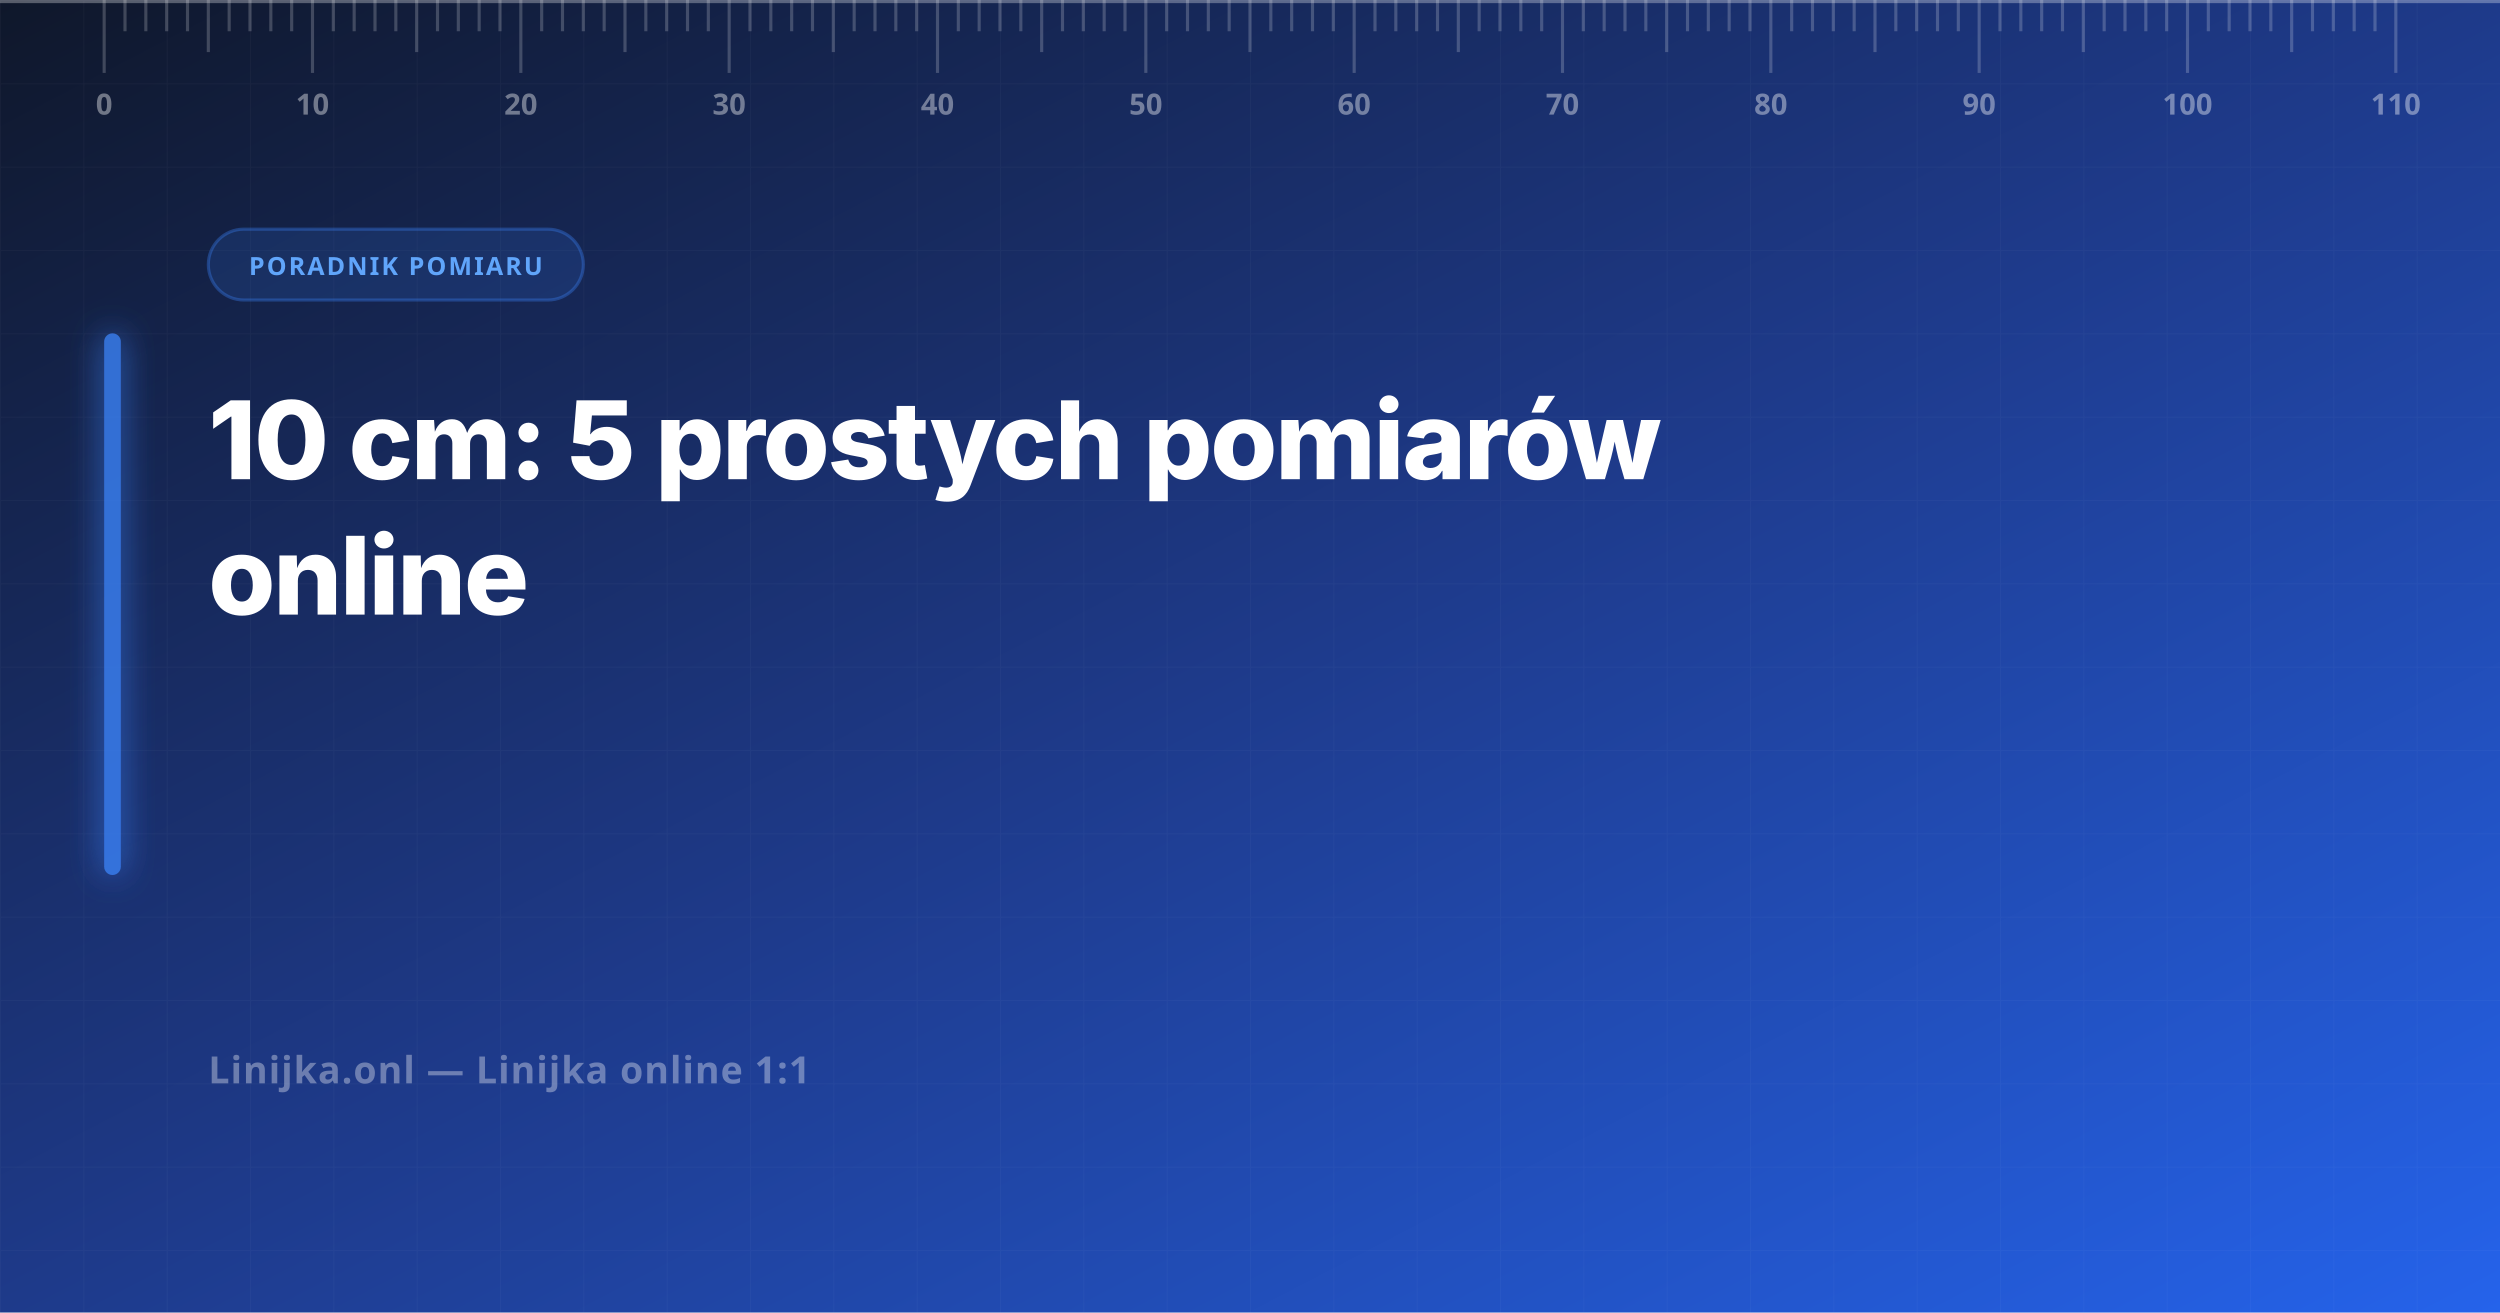
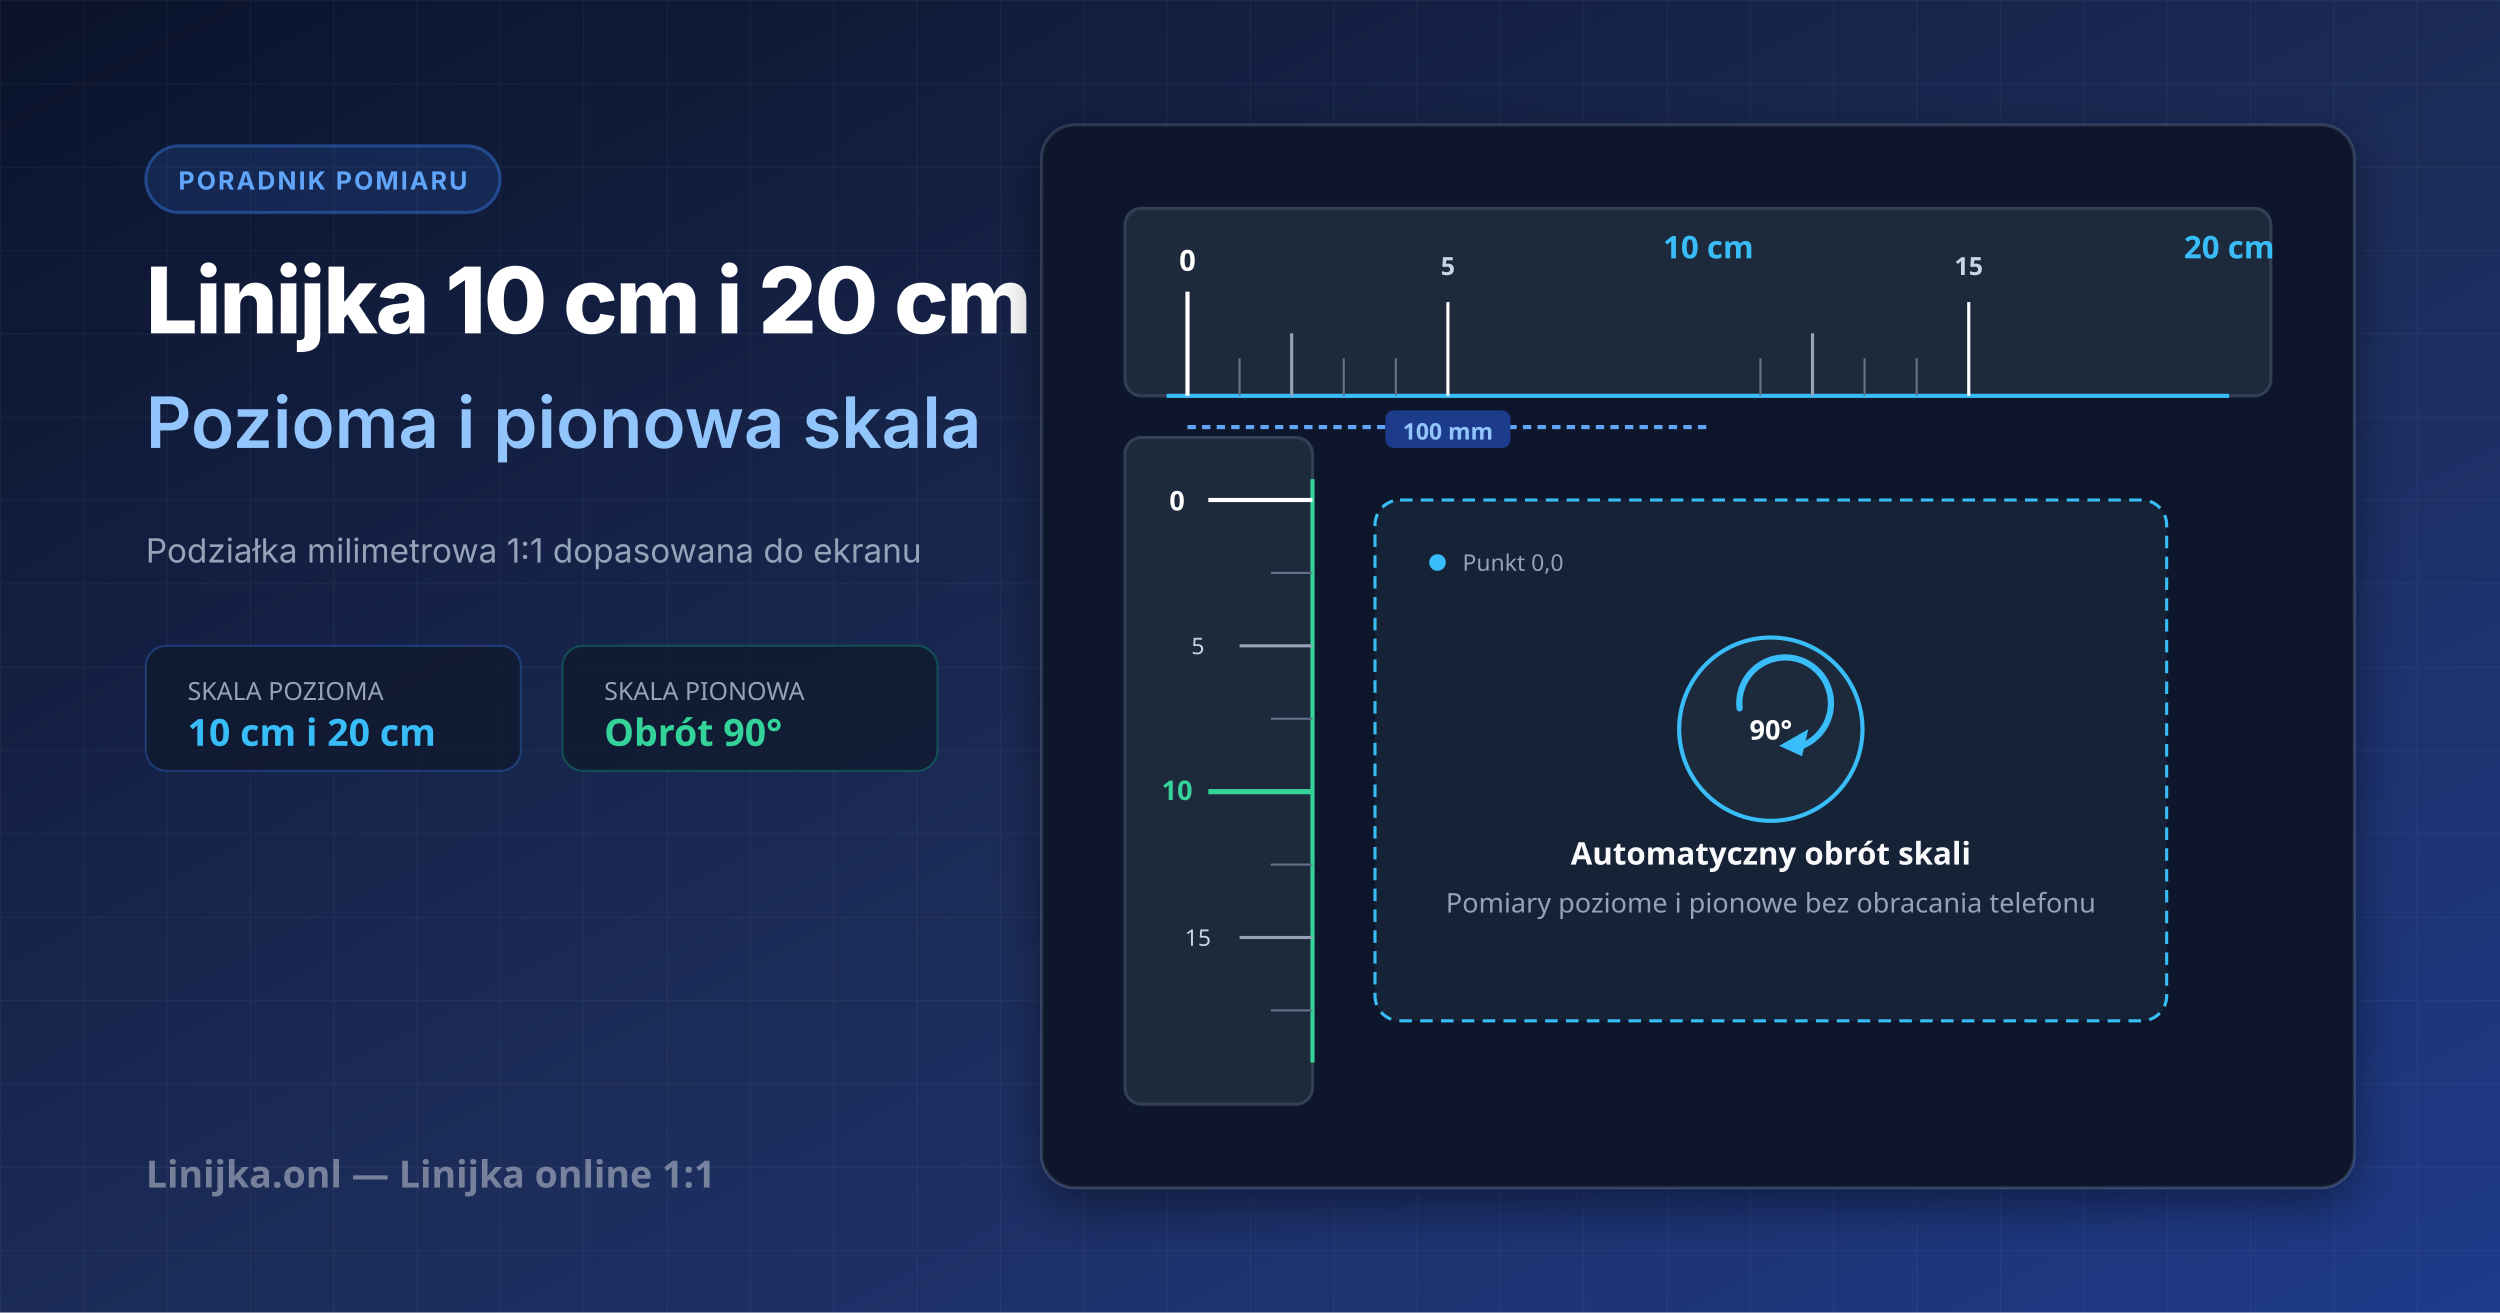
<svg xmlns="http://www.w3.org/2000/svg" viewBox="0 0 1200 630" width="1200" height="630">
  <defs>
-     <linearGradient id="grad" x1="0%" y1="0%" x2="100%" y2="100%">
-       <stop offset="0%" style="stop-color:#0F172A;stop-opacity:1" />
-       <stop offset="50%" style="stop-color:#1E3A8A;stop-opacity:1" />
-       <stop offset="100%" style="stop-color:#2563EB;stop-opacity:1" />
+     <linearGradient id="bg-grad-10cm" x1="0%" y1="0%" x2="100%" y2="100%">
+       <stop offset="0%" stop-color="#0B132B" />
+       <stop offset="55%" stop-color="#1C2D5A" />
+       <stop offset="100%" stop-color="#1E3A8A" />
    </linearGradient>
-     <pattern id="grid" width="40" height="40" patternUnits="userSpaceOnUse">
-       <path d="M 40 0 L 0 0 0 40" fill="none" stroke="rgba(255,255,255,0.03)" stroke-width="1" />
+     <pattern id="grid-10cm" width="40" height="40" patternUnits="userSpaceOnUse">
+       <path d="M 40 0 L 0 0 0 40" fill="none" stroke="rgba(255,255,255,0.04)" stroke-width="1" />
    </pattern>
+     <filter id="glow-blue" x="-20%" y="-20%" width="140%" height="140%">
+       <feGaussianBlur stdDeviation="8" result="blur" />
+       <feComposite in="SourceGraphic" in2="blur" operator="over" />
+     </filter>
+     <filter id="shadow-card" x="-10%" y="-10%" width="120%" height="120%">
+       <feDropShadow dx="0" dy="8" stdDeviation="12" flood-color="#000" flood-opacity="0.45" />
+     </filter>
  </defs>
-   <rect width="100%" height="100%" fill="url(#grad)" />
-   <rect width="100%" height="100%" fill="url(#grid)" />
-   <g>
-     <line x1="0" y1="0" x2="1200" y2="0" stroke="rgba(255,255,255,0.3)" stroke-width="3" />
-     <text x="50" y="55" fill="rgba(255,255,255,0.4)" font-family="system-ui, sans-serif" font-size="14" font-weight="600" text-anchor="middle">0</text>
-     <line x1="50" y1="0" x2="50" y2="35" stroke="rgba(255,255,255,0.2)" stroke-width="1.5" />
-     <line x1="60" y1="0" x2="60" y2="15" stroke="rgba(255,255,255,0.2)" stroke-width="1.5" />
-     <line x1="70" y1="0" x2="70" y2="15" stroke="rgba(255,255,255,0.2)" stroke-width="1.5" />
-     <line x1="80" y1="0" x2="80" y2="15" stroke="rgba(255,255,255,0.2)" stroke-width="1.5" />
-     <line x1="90" y1="0" x2="90" y2="15" stroke="rgba(255,255,255,0.2)" stroke-width="1.5" />
-     <line x1="100" y1="0" x2="100" y2="25" stroke="rgba(255,255,255,0.2)" stroke-width="1.5" />
-     <line x1="110" y1="0" x2="110" y2="15" stroke="rgba(255,255,255,0.2)" stroke-width="1.5" />
-     <line x1="120" y1="0" x2="120" y2="15" stroke="rgba(255,255,255,0.2)" stroke-width="1.5" />
-     <line x1="130" y1="0" x2="130" y2="15" stroke="rgba(255,255,255,0.2)" stroke-width="1.5" />
-     <line x1="140" y1="0" x2="140" y2="15" stroke="rgba(255,255,255,0.2)" stroke-width="1.5" />
-     <text x="150" y="55" fill="rgba(255,255,255,0.4)" font-family="system-ui, sans-serif" font-size="14" font-weight="600" text-anchor="middle">10</text>
-     <line x1="150" y1="0" x2="150" y2="35" stroke="rgba(255,255,255,0.2)" stroke-width="1.5" />
-     <line x1="160" y1="0" x2="160" y2="15" stroke="rgba(255,255,255,0.2)" stroke-width="1.5" />
-     <line x1="170" y1="0" x2="170" y2="15" stroke="rgba(255,255,255,0.2)" stroke-width="1.5" />
-     <line x1="180" y1="0" x2="180" y2="15" stroke="rgba(255,255,255,0.2)" stroke-width="1.5" />
-     <line x1="190" y1="0" x2="190" y2="15" stroke="rgba(255,255,255,0.2)" stroke-width="1.5" />
-     <line x1="200" y1="0" x2="200" y2="25" stroke="rgba(255,255,255,0.2)" stroke-width="1.5" />
-     <line x1="210" y1="0" x2="210" y2="15" stroke="rgba(255,255,255,0.2)" stroke-width="1.5" />
-     <line x1="220" y1="0" x2="220" y2="15" stroke="rgba(255,255,255,0.2)" stroke-width="1.5" />
-     <line x1="230" y1="0" x2="230" y2="15" stroke="rgba(255,255,255,0.2)" stroke-width="1.5" />
-     <line x1="240" y1="0" x2="240" y2="15" stroke="rgba(255,255,255,0.2)" stroke-width="1.5" />
-     <text x="250" y="55" fill="rgba(255,255,255,0.4)" font-family="system-ui, sans-serif" font-size="14" font-weight="600" text-anchor="middle">20</text>
-     <line x1="250" y1="0" x2="250" y2="35" stroke="rgba(255,255,255,0.2)" stroke-width="1.5" />
-     <line x1="260" y1="0" x2="260" y2="15" stroke="rgba(255,255,255,0.2)" stroke-width="1.5" />
-     <line x1="270" y1="0" x2="270" y2="15" stroke="rgba(255,255,255,0.2)" stroke-width="1.5" />
-     <line x1="280" y1="0" x2="280" y2="15" stroke="rgba(255,255,255,0.2)" stroke-width="1.5" />
-     <line x1="290" y1="0" x2="290" y2="15" stroke="rgba(255,255,255,0.2)" stroke-width="1.5" />
-     <line x1="300" y1="0" x2="300" y2="25" stroke="rgba(255,255,255,0.2)" stroke-width="1.5" />
-     <line x1="310" y1="0" x2="310" y2="15" stroke="rgba(255,255,255,0.2)" stroke-width="1.5" />
-     <line x1="320" y1="0" x2="320" y2="15" stroke="rgba(255,255,255,0.2)" stroke-width="1.5" />
-     <line x1="330" y1="0" x2="330" y2="15" stroke="rgba(255,255,255,0.2)" stroke-width="1.5" />
-     <line x1="340" y1="0" x2="340" y2="15" stroke="rgba(255,255,255,0.2)" stroke-width="1.5" />
-     <text x="350" y="55" fill="rgba(255,255,255,0.4)" font-family="system-ui, sans-serif" font-size="14" font-weight="600" text-anchor="middle">30</text>
-     <line x1="350" y1="0" x2="350" y2="35" stroke="rgba(255,255,255,0.2)" stroke-width="1.5" />
-     <line x1="360" y1="0" x2="360" y2="15" stroke="rgba(255,255,255,0.2)" stroke-width="1.5" />
-     <line x1="370" y1="0" x2="370" y2="15" stroke="rgba(255,255,255,0.2)" stroke-width="1.5" />
-     <line x1="380" y1="0" x2="380" y2="15" stroke="rgba(255,255,255,0.2)" stroke-width="1.5" />
-     <line x1="390" y1="0" x2="390" y2="15" stroke="rgba(255,255,255,0.2)" stroke-width="1.5" />
-     <line x1="400" y1="0" x2="400" y2="25" stroke="rgba(255,255,255,0.2)" stroke-width="1.5" />
-     <line x1="410" y1="0" x2="410" y2="15" stroke="rgba(255,255,255,0.2)" stroke-width="1.5" />
-     <line x1="420" y1="0" x2="420" y2="15" stroke="rgba(255,255,255,0.2)" stroke-width="1.5" />
-     <line x1="430" y1="0" x2="430" y2="15" stroke="rgba(255,255,255,0.2)" stroke-width="1.5" />
-     <line x1="440" y1="0" x2="440" y2="15" stroke="rgba(255,255,255,0.2)" stroke-width="1.5" />
-     <text x="450" y="55" fill="rgba(255,255,255,0.4)" font-family="system-ui, sans-serif" font-size="14" font-weight="600" text-anchor="middle">40</text>
-     <line x1="450" y1="0" x2="450" y2="35" stroke="rgba(255,255,255,0.2)" stroke-width="1.5" />
-     <line x1="460" y1="0" x2="460" y2="15" stroke="rgba(255,255,255,0.2)" stroke-width="1.5" />
-     <line x1="470" y1="0" x2="470" y2="15" stroke="rgba(255,255,255,0.2)" stroke-width="1.5" />
-     <line x1="480" y1="0" x2="480" y2="15" stroke="rgba(255,255,255,0.2)" stroke-width="1.5" />
-     <line x1="490" y1="0" x2="490" y2="15" stroke="rgba(255,255,255,0.2)" stroke-width="1.5" />
-     <line x1="500" y1="0" x2="500" y2="25" stroke="rgba(255,255,255,0.2)" stroke-width="1.5" />
-     <line x1="510" y1="0" x2="510" y2="15" stroke="rgba(255,255,255,0.2)" stroke-width="1.5" />
-     <line x1="520" y1="0" x2="520" y2="15" stroke="rgba(255,255,255,0.2)" stroke-width="1.5" />
-     <line x1="530" y1="0" x2="530" y2="15" stroke="rgba(255,255,255,0.2)" stroke-width="1.5" />
-     <line x1="540" y1="0" x2="540" y2="15" stroke="rgba(255,255,255,0.2)" stroke-width="1.5" />
-     <text x="550" y="55" fill="rgba(255,255,255,0.4)" font-family="system-ui, sans-serif" font-size="14" font-weight="600" text-anchor="middle">50</text>
-     <line x1="550" y1="0" x2="550" y2="35" stroke="rgba(255,255,255,0.2)" stroke-width="1.5" />
-     <line x1="560" y1="0" x2="560" y2="15" stroke="rgba(255,255,255,0.2)" stroke-width="1.5" />
-     <line x1="570" y1="0" x2="570" y2="15" stroke="rgba(255,255,255,0.2)" stroke-width="1.5" />
-     <line x1="580" y1="0" x2="580" y2="15" stroke="rgba(255,255,255,0.2)" stroke-width="1.5" />
-     <line x1="590" y1="0" x2="590" y2="15" stroke="rgba(255,255,255,0.2)" stroke-width="1.5" />
-     <line x1="600" y1="0" x2="600" y2="25" stroke="rgba(255,255,255,0.2)" stroke-width="1.5" />
-     <line x1="610" y1="0" x2="610" y2="15" stroke="rgba(255,255,255,0.2)" stroke-width="1.5" />
-     <line x1="620" y1="0" x2="620" y2="15" stroke="rgba(255,255,255,0.2)" stroke-width="1.5" />
-     <line x1="630" y1="0" x2="630" y2="15" stroke="rgba(255,255,255,0.2)" stroke-width="1.5" />
-     <line x1="640" y1="0" x2="640" y2="15" stroke="rgba(255,255,255,0.2)" stroke-width="1.5" />
-     <text x="650" y="55" fill="rgba(255,255,255,0.4)" font-family="system-ui, sans-serif" font-size="14" font-weight="600" text-anchor="middle">60</text>
-     <line x1="650" y1="0" x2="650" y2="35" stroke="rgba(255,255,255,0.2)" stroke-width="1.5" />
-     <line x1="660" y1="0" x2="660" y2="15" stroke="rgba(255,255,255,0.2)" stroke-width="1.5" />
-     <line x1="670" y1="0" x2="670" y2="15" stroke="rgba(255,255,255,0.2)" stroke-width="1.5" />
-     <line x1="680" y1="0" x2="680" y2="15" stroke="rgba(255,255,255,0.2)" stroke-width="1.5" />
-     <line x1="690" y1="0" x2="690" y2="15" stroke="rgba(255,255,255,0.2)" stroke-width="1.5" />
-     <line x1="700" y1="0" x2="700" y2="25" stroke="rgba(255,255,255,0.2)" stroke-width="1.5" />
-     <line x1="710" y1="0" x2="710" y2="15" stroke="rgba(255,255,255,0.2)" stroke-width="1.5" />
-     <line x1="720" y1="0" x2="720" y2="15" stroke="rgba(255,255,255,0.2)" stroke-width="1.5" />
-     <line x1="730" y1="0" x2="730" y2="15" stroke="rgba(255,255,255,0.2)" stroke-width="1.5" />
-     <line x1="740" y1="0" x2="740" y2="15" stroke="rgba(255,255,255,0.2)" stroke-width="1.5" />
-     <text x="750" y="55" fill="rgba(255,255,255,0.4)" font-family="system-ui, sans-serif" font-size="14" font-weight="600" text-anchor="middle">70</text>
-     <line x1="750" y1="0" x2="750" y2="35" stroke="rgba(255,255,255,0.2)" stroke-width="1.5" />
-     <line x1="760" y1="0" x2="760" y2="15" stroke="rgba(255,255,255,0.2)" stroke-width="1.5" />
-     <line x1="770" y1="0" x2="770" y2="15" stroke="rgba(255,255,255,0.2)" stroke-width="1.5" />
-     <line x1="780" y1="0" x2="780" y2="15" stroke="rgba(255,255,255,0.2)" stroke-width="1.5" />
-     <line x1="790" y1="0" x2="790" y2="15" stroke="rgba(255,255,255,0.2)" stroke-width="1.5" />
-     <line x1="800" y1="0" x2="800" y2="25" stroke="rgba(255,255,255,0.2)" stroke-width="1.5" />
-     <line x1="810" y1="0" x2="810" y2="15" stroke="rgba(255,255,255,0.2)" stroke-width="1.5" />
-     <line x1="820" y1="0" x2="820" y2="15" stroke="rgba(255,255,255,0.2)" stroke-width="1.5" />
-     <line x1="830" y1="0" x2="830" y2="15" stroke="rgba(255,255,255,0.2)" stroke-width="1.5" />
-     <line x1="840" y1="0" x2="840" y2="15" stroke="rgba(255,255,255,0.2)" stroke-width="1.5" />
-     <text x="850" y="55" fill="rgba(255,255,255,0.4)" font-family="system-ui, sans-serif" font-size="14" font-weight="600" text-anchor="middle">80</text>
-     <line x1="850" y1="0" x2="850" y2="35" stroke="rgba(255,255,255,0.2)" stroke-width="1.5" />
-     <line x1="860" y1="0" x2="860" y2="15" stroke="rgba(255,255,255,0.2)" stroke-width="1.5" />
-     <line x1="870" y1="0" x2="870" y2="15" stroke="rgba(255,255,255,0.2)" stroke-width="1.5" />
-     <line x1="880" y1="0" x2="880" y2="15" stroke="rgba(255,255,255,0.2)" stroke-width="1.5" />
-     <line x1="890" y1="0" x2="890" y2="15" stroke="rgba(255,255,255,0.2)" stroke-width="1.5" />
-     <line x1="900" y1="0" x2="900" y2="25" stroke="rgba(255,255,255,0.2)" stroke-width="1.5" />
-     <line x1="910" y1="0" x2="910" y2="15" stroke="rgba(255,255,255,0.2)" stroke-width="1.5" />
-     <line x1="920" y1="0" x2="920" y2="15" stroke="rgba(255,255,255,0.2)" stroke-width="1.5" />
-     <line x1="930" y1="0" x2="930" y2="15" stroke="rgba(255,255,255,0.2)" stroke-width="1.5" />
-     <line x1="940" y1="0" x2="940" y2="15" stroke="rgba(255,255,255,0.2)" stroke-width="1.5" />
-     <text x="950" y="55" fill="rgba(255,255,255,0.4)" font-family="system-ui, sans-serif" font-size="14" font-weight="600" text-anchor="middle">90</text>
-     <line x1="950" y1="0" x2="950" y2="35" stroke="rgba(255,255,255,0.2)" stroke-width="1.5" />
-     <line x1="960" y1="0" x2="960" y2="15" stroke="rgba(255,255,255,0.2)" stroke-width="1.5" />
-     <line x1="970" y1="0" x2="970" y2="15" stroke="rgba(255,255,255,0.2)" stroke-width="1.5" />
-     <line x1="980" y1="0" x2="980" y2="15" stroke="rgba(255,255,255,0.2)" stroke-width="1.5" />
-     <line x1="990" y1="0" x2="990" y2="15" stroke="rgba(255,255,255,0.2)" stroke-width="1.5" />
-     <line x1="1000" y1="0" x2="1000" y2="25" stroke="rgba(255,255,255,0.2)" stroke-width="1.5" />
-     <line x1="1010" y1="0" x2="1010" y2="15" stroke="rgba(255,255,255,0.2)" stroke-width="1.5" />
-     <line x1="1020" y1="0" x2="1020" y2="15" stroke="rgba(255,255,255,0.2)" stroke-width="1.5" />
-     <line x1="1030" y1="0" x2="1030" y2="15" stroke="rgba(255,255,255,0.2)" stroke-width="1.5" />
-     <line x1="1040" y1="0" x2="1040" y2="15" stroke="rgba(255,255,255,0.2)" stroke-width="1.5" />
-     <text x="1050" y="55" fill="rgba(255,255,255,0.4)" font-family="system-ui, sans-serif" font-size="14" font-weight="600" text-anchor="middle">100</text>
-     <line x1="1050" y1="0" x2="1050" y2="35" stroke="rgba(255,255,255,0.2)" stroke-width="1.5" />
-     <line x1="1060" y1="0" x2="1060" y2="15" stroke="rgba(255,255,255,0.2)" stroke-width="1.5" />
-     <line x1="1070" y1="0" x2="1070" y2="15" stroke="rgba(255,255,255,0.2)" stroke-width="1.5" />
-     <line x1="1080" y1="0" x2="1080" y2="15" stroke="rgba(255,255,255,0.2)" stroke-width="1.5" />
-     <line x1="1090" y1="0" x2="1090" y2="15" stroke="rgba(255,255,255,0.2)" stroke-width="1.5" />
-     <line x1="1100" y1="0" x2="1100" y2="25" stroke="rgba(255,255,255,0.2)" stroke-width="1.5" />
-     <line x1="1110" y1="0" x2="1110" y2="15" stroke="rgba(255,255,255,0.2)" stroke-width="1.5" />
-     <line x1="1120" y1="0" x2="1120" y2="15" stroke="rgba(255,255,255,0.2)" stroke-width="1.5" />
-     <line x1="1130" y1="0" x2="1130" y2="15" stroke="rgba(255,255,255,0.2)" stroke-width="1.5" />
-     <line x1="1140" y1="0" x2="1140" y2="15" stroke="rgba(255,255,255,0.2)" stroke-width="1.5" />
-     <text x="1150" y="55" fill="rgba(255,255,255,0.4)" font-family="system-ui, sans-serif" font-size="14" font-weight="600" text-anchor="middle">110</text>
-     <line x1="1150" y1="0" x2="1150" y2="35" stroke="rgba(255,255,255,0.2)" stroke-width="1.5" />
+   <rect width="100%" height="100%" fill="url(#bg-grad-10cm)" />
+   <rect width="100%" height="100%" fill="url(#grid-10cm)" />
+   <rect x="70" y="70" width="170" height="32" rx="16" fill="rgba(59, 130, 246, 0.15)" stroke="rgba(59, 130, 246, 0.4)" stroke-width="1.5" />
+   <text x="155" y="91" fill="#60A5FA" font-family="system-ui, -apple-system, sans-serif" font-size="12" font-weight="700" letter-spacing="1px" text-anchor="middle">PORADNIK POMIARU</text>
+   <text x="70" y="160" fill="#FFFFFF" font-family="system-ui, -apple-system, sans-serif" font-size="44" font-weight="800" letter-spacing="-1px">Linijka 10 cm i 20 cm</text>
+   <text x="70" y="215" fill="#93C5FD" font-family="system-ui, -apple-system, sans-serif" font-size="34" font-weight="600">Pozioma i pionowa skala</text>
+   <text x="70" y="270" fill="#94A3B8" font-family="system-ui, -apple-system, sans-serif" font-size="16" font-weight="400">Podziałka milimetrowa 1:1 dopasowana do ekranu</text>
+   <g transform="translate(70, 310)">
+     <rect width="180" height="60" rx="10" fill="rgba(15, 23, 42, 0.7)" stroke="rgba(59, 130, 246, 0.3)" />
+     <text x="20" y="26" fill="#94A3B8" font-family="system-ui, sans-serif" font-size="12">SKALA POZIOMA</text>
+     <text x="20" y="48" fill="#38BDF8" font-family="system-ui, sans-serif" font-size="18" font-weight="700">10 cm i 20 cm</text>
  </g>
-   <rect x="50" y="160" width="8" height="260" rx="4" fill="#3B82F6" opacity="0.8" style="filter: drop-shadow(0px 0px 8px #3B82F6);" />
-   <rect x="100" y="110" width="180" height="34" rx="17" fill="rgba(59, 130, 246, 0.15)" stroke="rgba(59, 130, 246, 0.35)" stroke-width="1.5" />
-   <text x="190" y="132" fill="#60A5FA" font-family="system-ui, sans-serif" font-size="12" font-weight="700" letter-spacing="1px" text-anchor="middle">PORADNIK POMIARU</text>
-   <g>
-     <text x="100" y="230" fill="#FFFFFF" font-family="system-ui, -apple-system, sans-serif" font-size="52" font-weight="800" letter-spacing="-1px">10 cm: 5 prostych pomiarów</text>
-     <text x="100" y="295" fill="#FFFFFF" font-family="system-ui, -apple-system, sans-serif" font-size="52" font-weight="800" letter-spacing="-1px">online</text>
+   <g transform="translate(270, 310)">
+     <rect width="180" height="60" rx="10" fill="rgba(15, 23, 42, 0.7)" stroke="rgba(16, 185, 129, 0.3)" />
+     <text x="20" y="26" fill="#94A3B8" font-family="system-ui, sans-serif" font-size="12">SKALA PIONOWA</text>
+     <text x="20" y="48" fill="#34D399" font-family="system-ui, sans-serif" font-size="18" font-weight="700">Obrót 90°</text>
  </g>
-   <text x="100" y="520" fill="rgba(255,255,255,0.35)" font-family="system-ui, sans-serif" font-size="18" font-weight="600" letter-spacing="0.5px">Linijka.onl — Linijka online 1:1</text>
+   <text x="70" y="570" fill="rgba(255,255,255,0.4)" font-family="system-ui, sans-serif" font-size="18" font-weight="600">Linijka.onl — Linijka online 1:1</text>
+   <g transform="translate(500, 60)" filter="url(#shadow-card)">
+     <rect width="630" height="510" rx="16" fill="#0F172A" stroke="rgba(148, 163, 184, 0.2)" stroke-width="1.5" />
+     <g transform="translate(40, 40)">
+       <rect width="550" height="90" rx="8" fill="#1E293B" stroke="#334155" stroke-width="1.5" />
+       <line x1="20" y1="90" x2="530" y2="90" stroke="#38BDF8" stroke-width="2" />
+       <line x1="30" y1="90" x2="30" y2="40" stroke="#FFFFFF" stroke-width="2" />
+       <text x="30" y="30" fill="#FFFFFF" font-family="system-ui, sans-serif" font-size="14" font-weight="700" text-anchor="middle">0</text>
+       <line x1="55" y1="90" x2="55" y2="72" stroke="#64748B" stroke-width="1" />
+       <line x1="80" y1="90" x2="80" y2="60" stroke="#94A3B8" stroke-width="1.5" />
+       <line x1="105" y1="90" x2="105" y2="72" stroke="#64748B" stroke-width="1" />
+       <line x1="130" y1="90" x2="130" y2="72" stroke="#64748B" stroke-width="1" />
+       <line x1="155" y1="90" x2="155" y2="45" stroke="#FFFFFF" stroke-width="1.5" />
+       <text x="155" y="32" fill="#CBD5E1" font-family="system-ui, sans-serif" font-size="12" font-weight="600" text-anchor="middle">5</text>
+       <line x1="280" y1="90" x2="280" y2="35" stroke="#38BDF8" stroke-width="3" filter="url(#glow-blue)" />
+       <text x="280" y="24" fill="#38BDF8" font-family="system-ui, sans-serif" font-size="15" font-weight="800" text-anchor="middle">10 cm</text>
+       <line x1="305" y1="90" x2="305" y2="72" stroke="#64748B" stroke-width="1" />
+       <line x1="330" y1="90" x2="330" y2="60" stroke="#94A3B8" stroke-width="1.5" />
+       <line x1="355" y1="90" x2="355" y2="72" stroke="#64748B" stroke-width="1" />
+       <line x1="380" y1="90" x2="380" y2="72" stroke="#64748B" stroke-width="1" />
+       <line x1="405" y1="90" x2="405" y2="45" stroke="#FFFFFF" stroke-width="1.5" />
+       <text x="405" y="32" fill="#CBD5E1" font-family="system-ui, sans-serif" font-size="12" font-weight="600" text-anchor="middle">15</text>
+       <line x1="530" y1="90" x2="530" y2="35" stroke="#38BDF8" stroke-width="3" filter="url(#glow-blue)" />
+       <text x="530" y="24" fill="#38BDF8" font-family="system-ui, sans-serif" font-size="15" font-weight="800" text-anchor="middle">20 cm</text>
+       <line x1="30" y1="105" x2="280" y2="105" stroke="#60A5FA" stroke-width="2" stroke-dasharray="4 3" />
+       <rect x="125" y="97" width="60" height="18" rx="4" fill="#1E3A8A" />
+       <text x="155" y="111" fill="#93C5FD" font-family="system-ui, sans-serif" font-size="11" font-weight="700" text-anchor="middle">100 mm</text>
+     </g>
+     <g transform="translate(40, 150)">
+       <rect width="90" height="320" rx="8" fill="#1E293B" stroke="#334155" stroke-width="1.5" />
+       <line x1="90" y1="20" x2="90" y2="300" stroke="#34D399" stroke-width="2" />
+       <line x1="90" y1="30" x2="40" y2="30" stroke="#FFFFFF" stroke-width="2" />
+       <text x="25" y="35" fill="#FFFFFF" font-family="system-ui, sans-serif" font-size="13" font-weight="700" text-anchor="middle">0</text>
+       <line x1="90" y1="65" x2="70" y2="65" stroke="#64748B" stroke-width="1" />
+       <line x1="90" y1="100" x2="55" y2="100" stroke="#94A3B8" stroke-width="1.5" />
+       <text x="35" y="104" fill="#CBD5E1" font-family="system-ui, sans-serif" font-size="11" text-anchor="middle">5</text>
+       <line x1="90" y1="135" x2="70" y2="135" stroke="#64748B" stroke-width="1" />
+       <line x1="90" y1="170" x2="40" y2="170" stroke="#34D399" stroke-width="2.5" />
+       <text x="25" y="174" fill="#34D399" font-family="system-ui, sans-serif" font-size="13" font-weight="800" text-anchor="middle">10</text>
+       <line x1="90" y1="205" x2="70" y2="205" stroke="#64748B" stroke-width="1" />
+       <line x1="90" y1="240" x2="55" y2="240" stroke="#94A3B8" stroke-width="1.5" />
+       <text x="35" y="244" fill="#CBD5E1" font-family="system-ui, sans-serif" font-size="11" text-anchor="middle">15</text>
+       <line x1="90" y1="275" x2="70" y2="275" stroke="#64748B" stroke-width="1" />
+     </g>
+     <g transform="translate(160, 180)">
+       <rect width="380" height="250" rx="12" fill="rgba(30, 41, 59, 0.6)" stroke="#38BDF8" stroke-width="1.5" stroke-dasharray="6 4" />
+       <circle cx="190" cy="110" r="44" fill="#1E293B" stroke="#38BDF8" stroke-width="2" />
+       <path d="M 175 100 A 22 22 0 1 1 205 118" fill="none" stroke="#38BDF8" stroke-width="3" stroke-linecap="round" />
+       <polygon points="208,110 205,123 194,118" fill="#38BDF8" />
+       <text x="190" y="115" fill="#FFFFFF" font-family="system-ui, sans-serif" font-size="13" font-weight="700" text-anchor="middle">90°</text>
+       <text x="190" y="175" fill="#F8FAFC" font-family="system-ui, sans-serif" font-size="15" font-weight="700" text-anchor="middle">Automatyczny obrót skali</text>
+       <text x="190" y="198" fill="#94A3B8" font-family="system-ui, sans-serif" font-size="13" text-anchor="middle">Pomiary poziome i pionowe bez obracania telefonu</text>
+       <circle cx="30" cy="30" r="4" fill="#38BDF8" />
+       <text x="42" y="34" fill="#94A3B8" font-family="system-ui, sans-serif" font-size="11">Punkt 0,0</text>
+     </g>
+   </g>
</svg>
